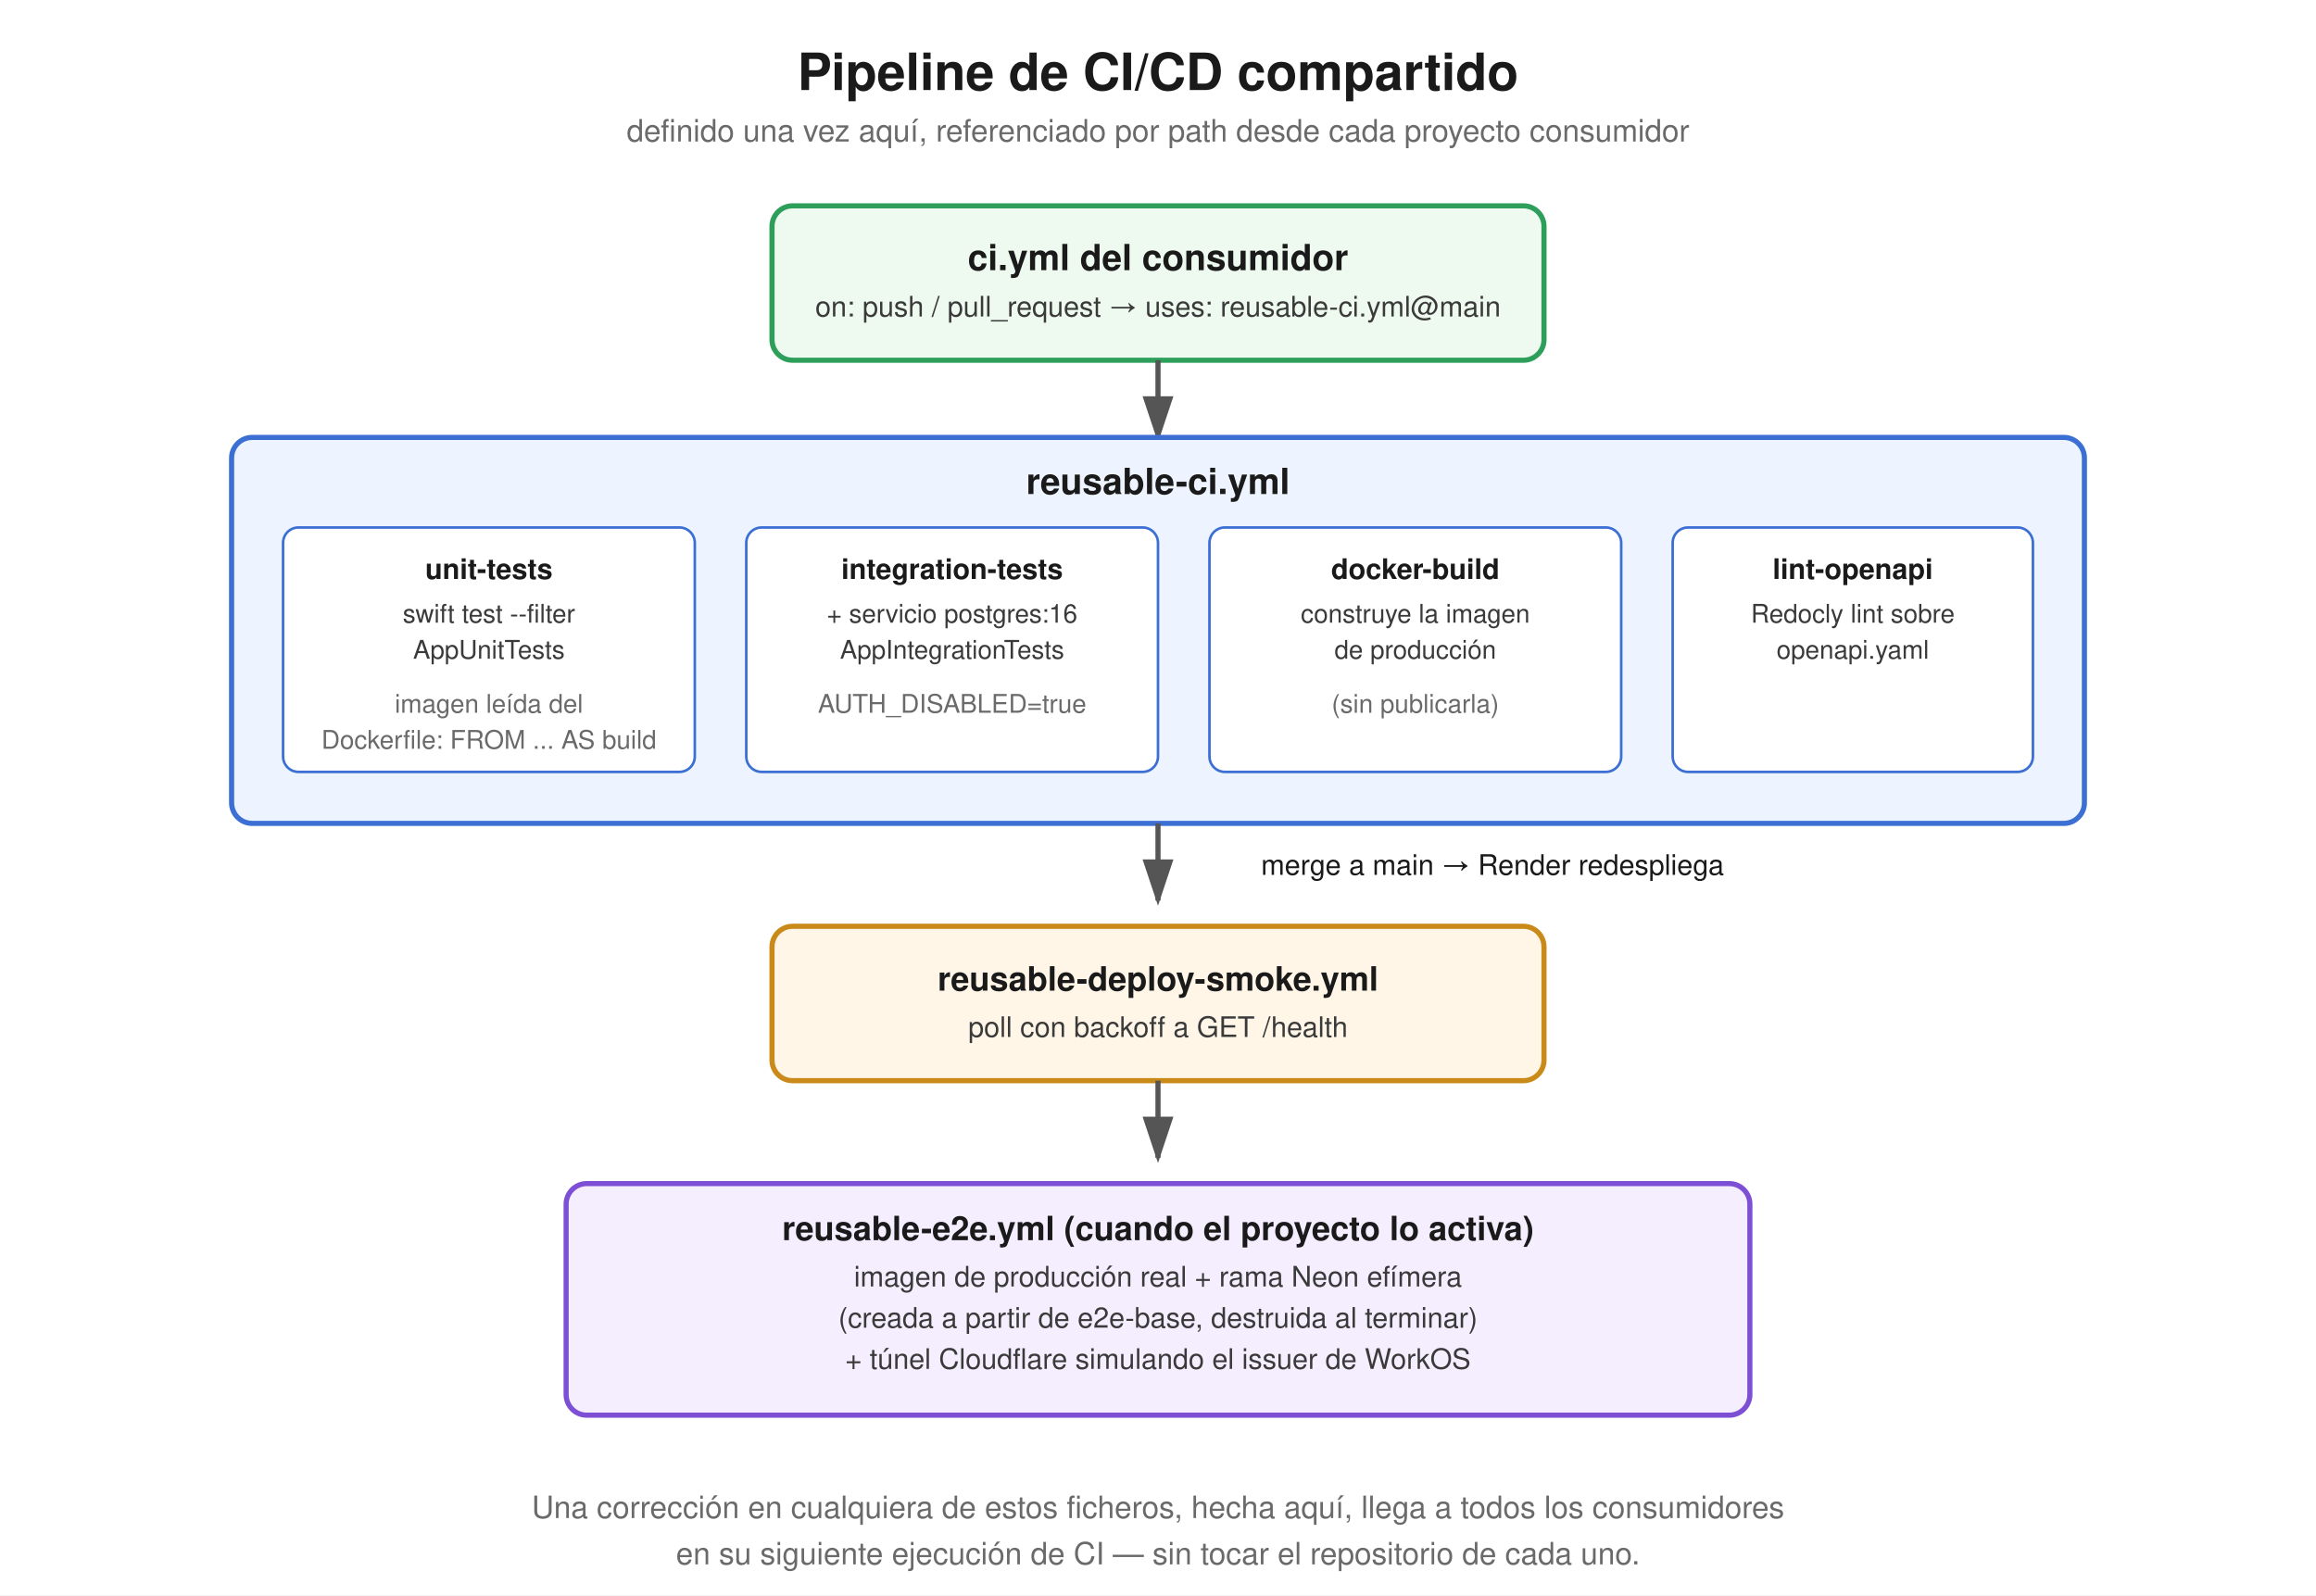
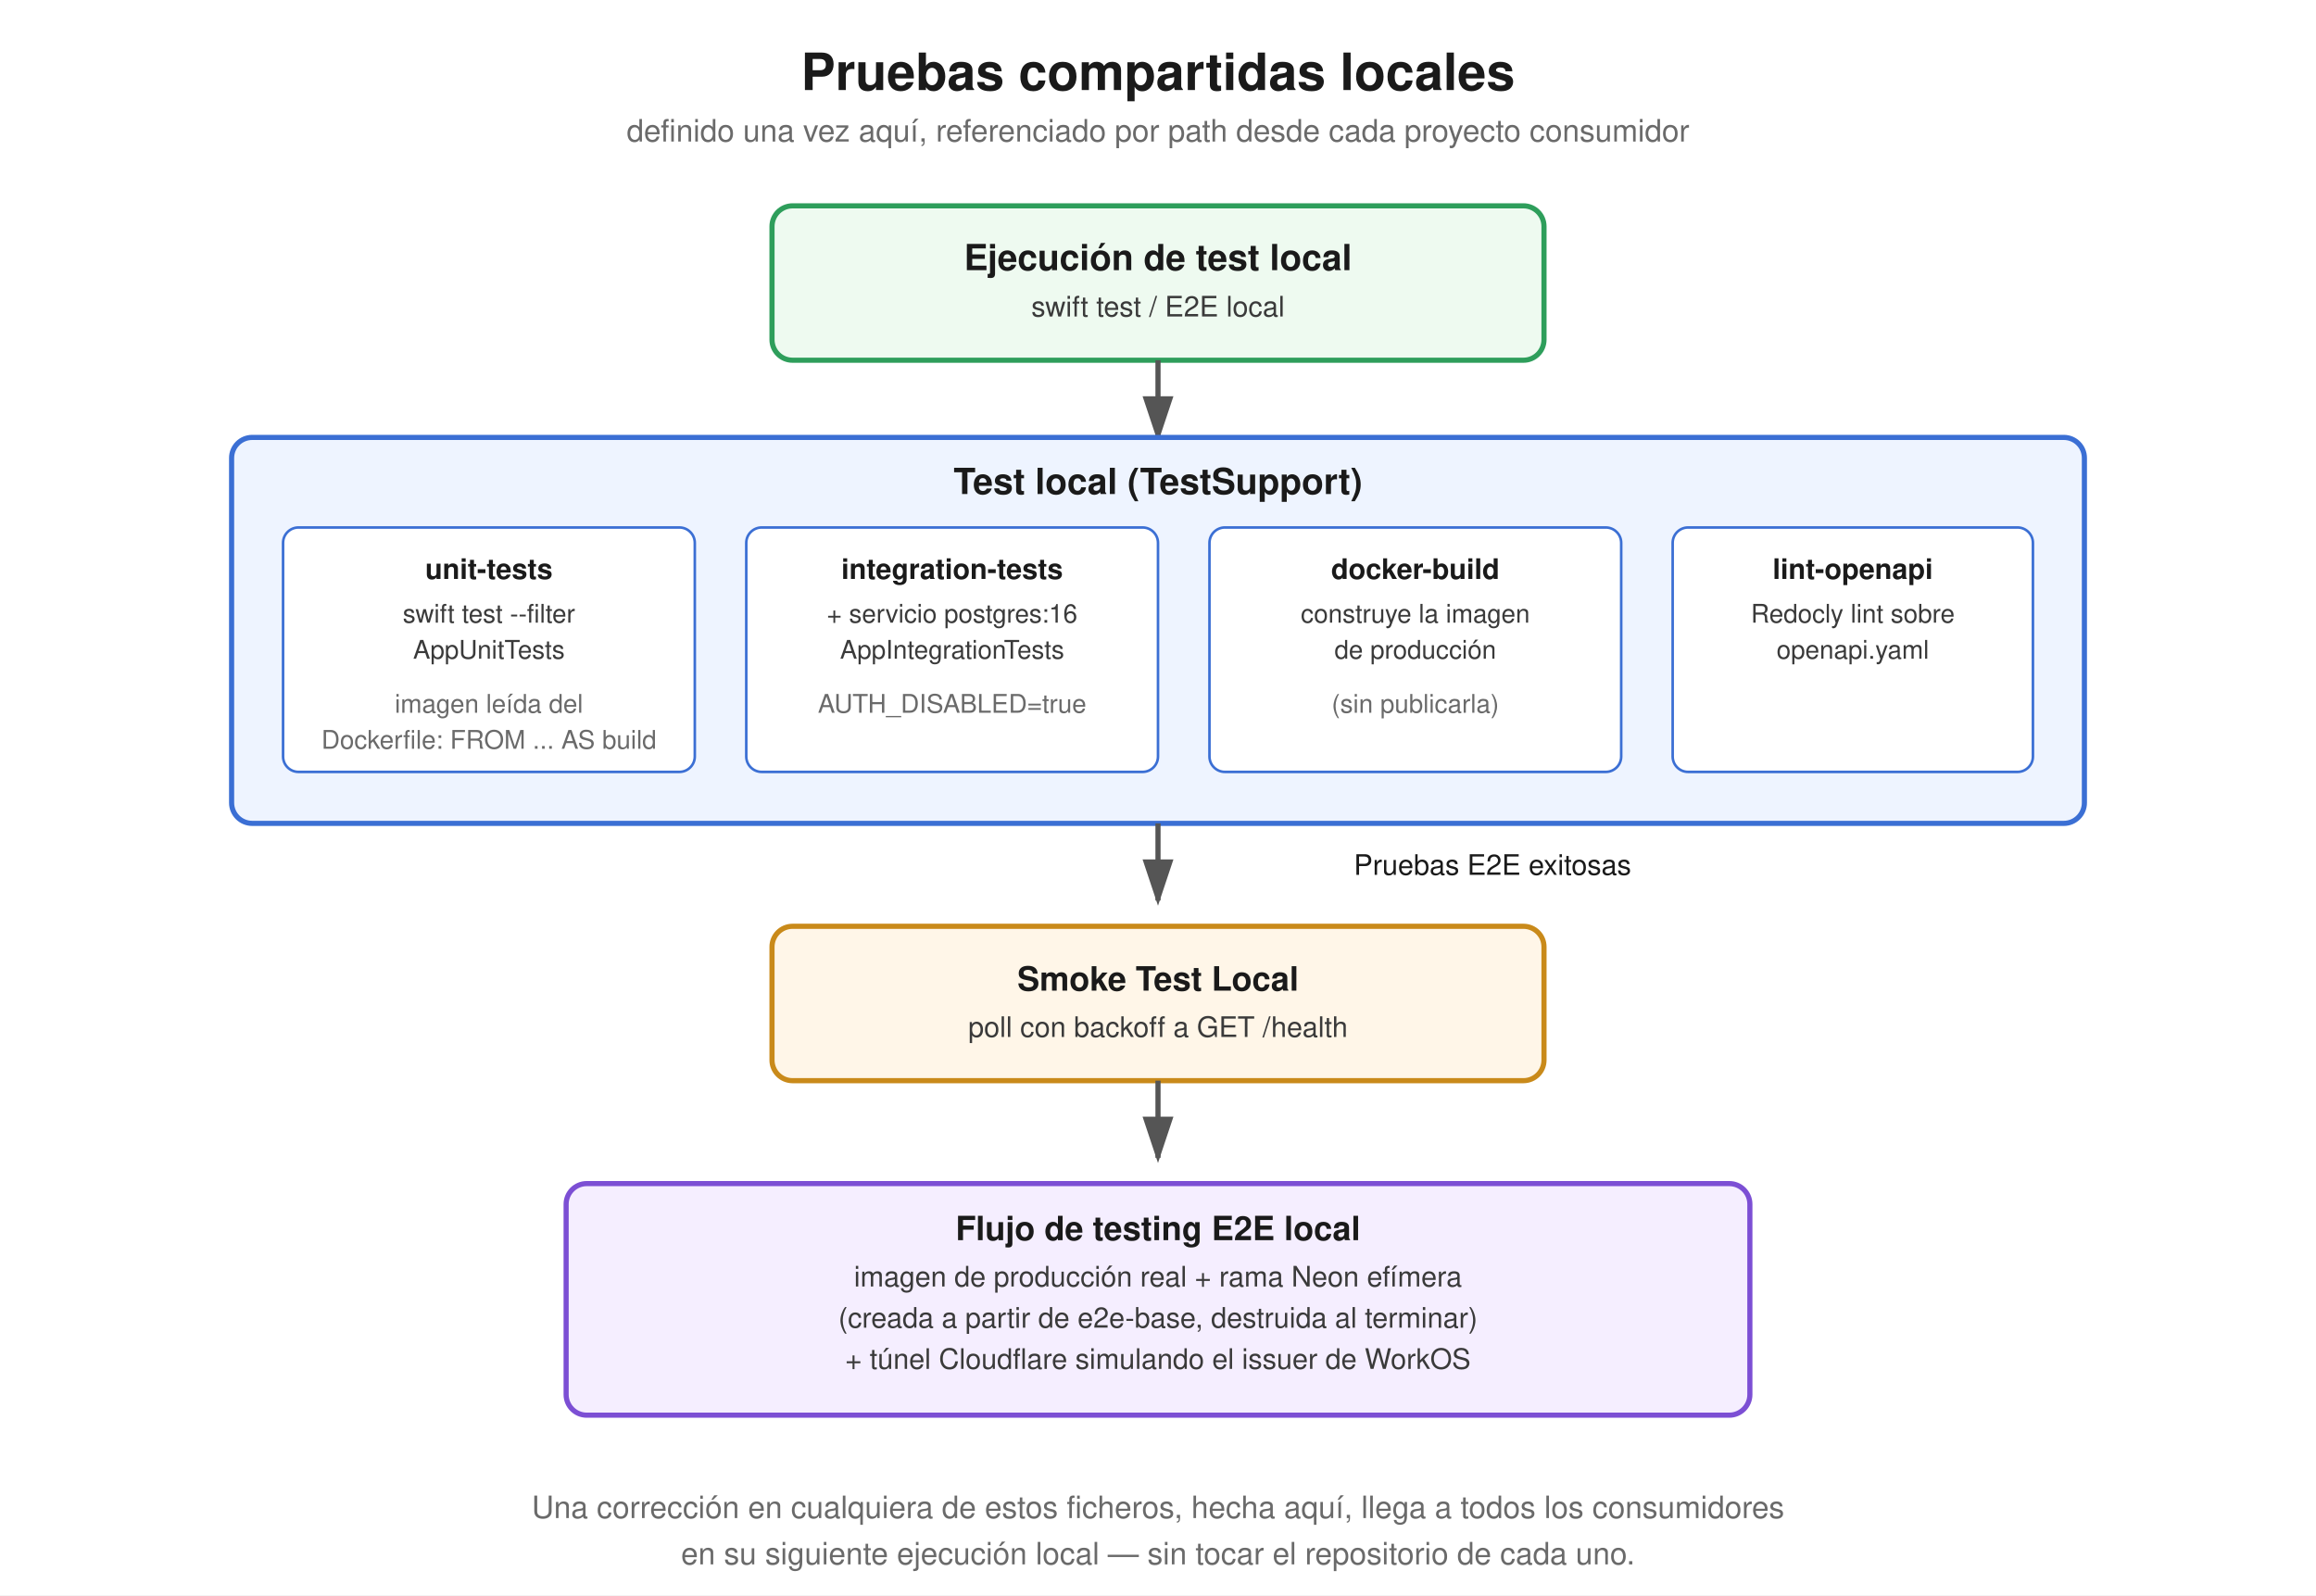
<svg xmlns="http://www.w3.org/2000/svg" viewBox="0 0 900 620" font-family="-apple-system, Helvetica, Arial, sans-serif">
  <rect x="0" y="0" width="900" height="620" fill="#ffffff" />
-   <text x="450" y="35" text-anchor="middle" font-size="20" font-weight="700" fill="#1a1a1a">Pipeline de CI/CD compartido</text>
+   <text x="450" y="35" text-anchor="middle" font-size="20" font-weight="700" fill="#1a1a1a">Pruebas compartidas locales</text>
  <text x="450" y="55" text-anchor="middle" font-size="12" fill="#6a6a6a">definido una vez aquí, referenciado por path desde cada proyecto consumidor</text>
  <rect x="300" y="80" width="300" height="60" rx="8" fill="#eefaf0" stroke="#2e9e5b" stroke-width="2" />
-   <text x="450" y="105" text-anchor="middle" font-size="14" font-weight="600" fill="#1a1a1a">ci.yml del consumidor</text>
-   <text x="450" y="123" text-anchor="middle" font-size="11" fill="#3a3a3a">on: push / pull_request → uses: reusable-ci.yml@main</text>
+   <text x="450" y="105" text-anchor="middle" font-size="14" font-weight="600" fill="#1a1a1a">Ejecución de test local</text>
+   <text x="450" y="123" text-anchor="middle" font-size="11" fill="#3a3a3a">swift test / E2E local</text>
  <line x1="450" y1="140" x2="450" y2="170" stroke="#555" stroke-width="2" marker-end="url(#a)" />
  <rect x="90" y="170" width="720" height="150" rx="8" fill="#eef4ff" stroke="#3b6fd4" stroke-width="2" />
-   <text x="450" y="192" text-anchor="middle" font-size="14" font-weight="700" fill="#1a1a1a">reusable-ci.yml</text>
+   <text x="450" y="192" text-anchor="middle" font-size="14" font-weight="700" fill="#1a1a1a">Test local (TestSupport)</text>
  <rect x="110" y="205" width="160" height="95" rx="6" fill="#ffffff" stroke="#3b6fd4" />
  <text x="190" y="225" text-anchor="middle" font-size="11" font-weight="600" fill="#1a1a1a">unit-tests</text>
  <text x="190" y="242" text-anchor="middle" font-size="10" fill="#3a3a3a">swift test --filter</text>
  <text x="190" y="256" text-anchor="middle" font-size="10" fill="#3a3a3a">AppUnitTests</text>
  <text x="190" y="277" text-anchor="middle" font-size="10" fill="#6a6a6a">imagen leída del</text>
  <text x="190" y="291" text-anchor="middle" font-size="10" fill="#6a6a6a">Dockerfile: FROM ... AS build</text>
  <rect x="290" y="205" width="160" height="95" rx="6" fill="#ffffff" stroke="#3b6fd4" />
  <text x="370" y="225" text-anchor="middle" font-size="11" font-weight="600" fill="#1a1a1a">integration-tests</text>
  <text x="370" y="242" text-anchor="middle" font-size="10" fill="#3a3a3a">+ servicio postgres:16</text>
  <text x="370" y="256" text-anchor="middle" font-size="10" fill="#3a3a3a">AppIntegrationTests</text>
  <text x="370" y="277" text-anchor="middle" font-size="10" fill="#6a6a6a">AUTH_DISABLED=true</text>
  <rect x="470" y="205" width="160" height="95" rx="6" fill="#ffffff" stroke="#3b6fd4" />
  <text x="550" y="225" text-anchor="middle" font-size="11" font-weight="600" fill="#1a1a1a">docker-build</text>
  <text x="550" y="242" text-anchor="middle" font-size="10" fill="#3a3a3a">construye la imagen</text>
  <text x="550" y="256" text-anchor="middle" font-size="10" fill="#3a3a3a">de producción</text>
  <text x="550" y="277" text-anchor="middle" font-size="10" fill="#6a6a6a">(sin publicarla)</text>
  <rect x="650" y="205" width="140" height="95" rx="6" fill="#ffffff" stroke="#3b6fd4" />
  <text x="720" y="225" text-anchor="middle" font-size="11" font-weight="600" fill="#1a1a1a">lint-openapi</text>
  <text x="720" y="242" text-anchor="middle" font-size="10" fill="#3a3a3a">Redocly lint sobre</text>
  <text x="720" y="256" text-anchor="middle" font-size="10" fill="#3a3a3a">openapi.yaml</text>
  <line x1="450" y1="320" x2="450" y2="350" stroke="#555" stroke-width="2" marker-end="url(#a)" />
-   <text x="580" y="340" text-anchor="middle" font-size="11" fill="#1a1a1a">merge a main → Render redespliega</text>
+   <text x="580" y="340" text-anchor="middle" font-size="11" fill="#1a1a1a">Pruebas E2E exitosas</text>
  <rect x="300" y="360" width="300" height="60" rx="8" fill="#fff6e8" stroke="#c98a1a" stroke-width="2" />
-   <text x="450" y="385" text-anchor="middle" font-size="13" font-weight="600" fill="#1a1a1a">reusable-deploy-smoke.yml</text>
+   <text x="450" y="385" text-anchor="middle" font-size="13" font-weight="600" fill="#1a1a1a">Smoke Test Local</text>
  <text x="450" y="403" text-anchor="middle" font-size="11" fill="#3a3a3a">poll con backoff a GET /health</text>
  <line x1="450" y1="420" x2="450" y2="450" stroke="#555" stroke-width="2" marker-end="url(#a)" />
  <rect x="220" y="460" width="460" height="90" rx="8" fill="#f5eeff" stroke="#7c4fd4" stroke-width="2" />
-   <text x="450" y="482" text-anchor="middle" font-size="13" font-weight="600" fill="#1a1a1a">reusable-e2e.yml (cuando el proyecto lo activa)</text>
+   <text x="450" y="482" text-anchor="middle" font-size="13" font-weight="600" fill="#1a1a1a">Flujo de testing E2E local</text>
  <text x="450" y="500" text-anchor="middle" font-size="11" fill="#3a3a3a">imagen de producción real + rama Neon efímera</text>
  <text x="450" y="516" text-anchor="middle" font-size="11" fill="#3a3a3a">(creada a partir de e2e-base, destruida al terminar)</text>
  <text x="450" y="532" text-anchor="middle" font-size="11" fill="#3a3a3a">+ túnel Cloudflare simulando el issuer de WorkOS</text>
  <text x="450" y="590" text-anchor="middle" font-size="12" fill="#6a6a6a">Una corrección en cualquiera de estos ficheros, hecha aquí, llega a todos los consumidores</text>
-   <text x="450" y="608" text-anchor="middle" font-size="12" fill="#6a6a6a">en su siguiente ejecución de CI — sin tocar el repositorio de cada uno.</text>
+   <text x="450" y="608" text-anchor="middle" font-size="12" fill="#6a6a6a">en su siguiente ejecución local — sin tocar el repositorio de cada uno.</text>
  <defs>
    <marker id="a" markerWidth="10" markerHeight="10" refX="8" refY="3" orient="auto" markerUnits="strokeWidth">
      <path d="M0,0 L0,6 L9,3 z" fill="#555" />
    </marker>
    <marker id="o" markerWidth="10" markerHeight="10" refX="8" refY="3" orient="auto" markerUnits="strokeWidth">
      <path d="M0,0 L0,6 L9,3 z" fill="#c98a1a" />
    </marker>
  </defs>
</svg>
